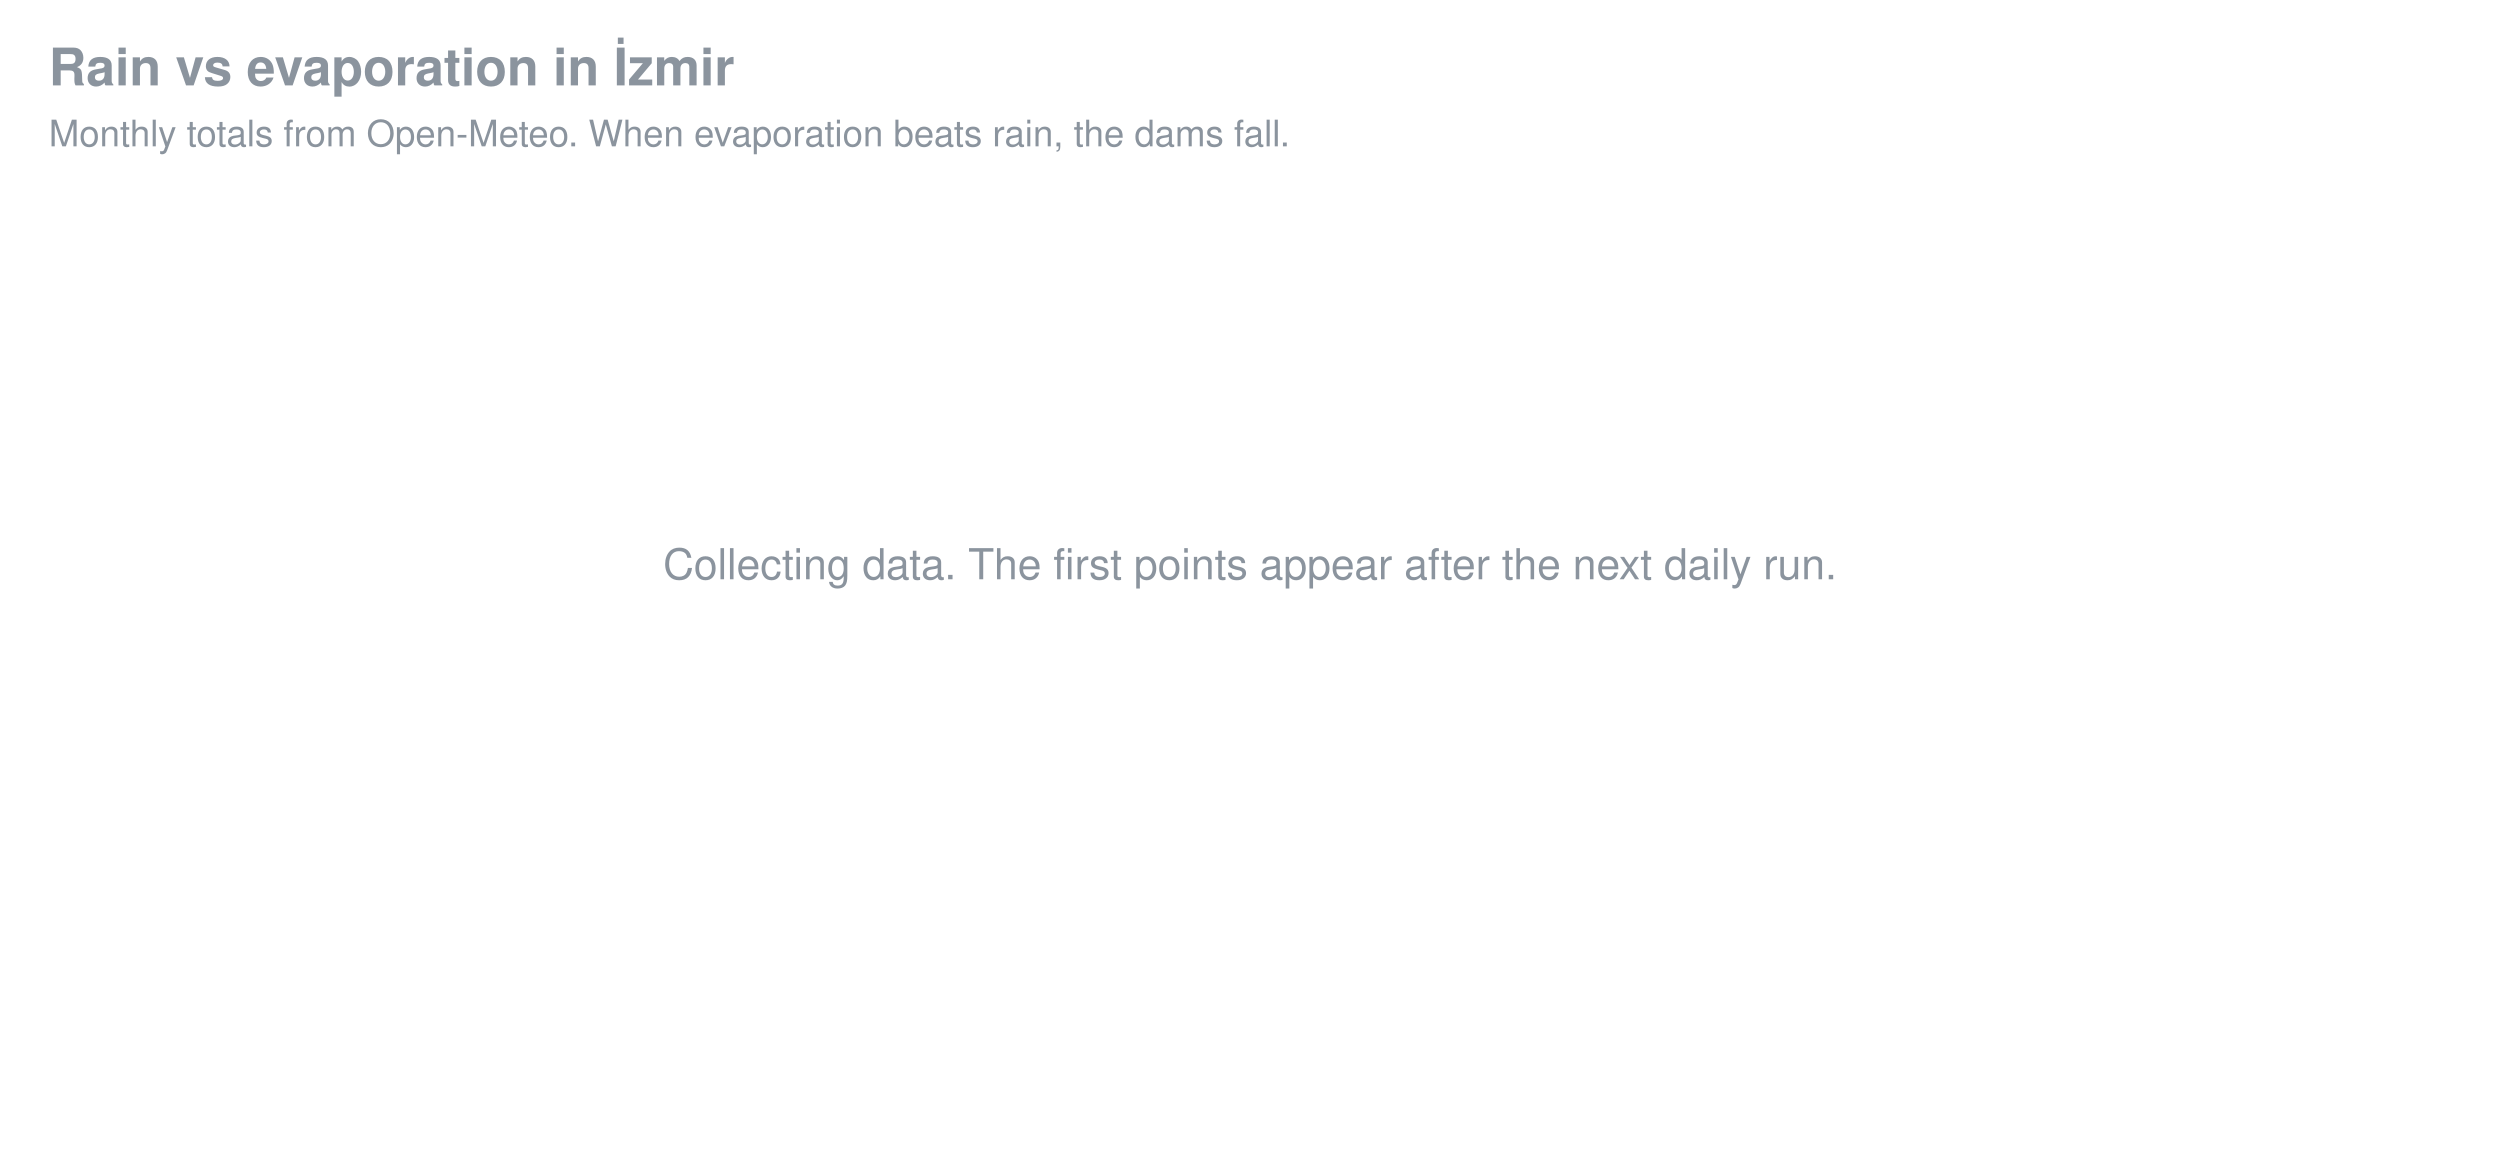
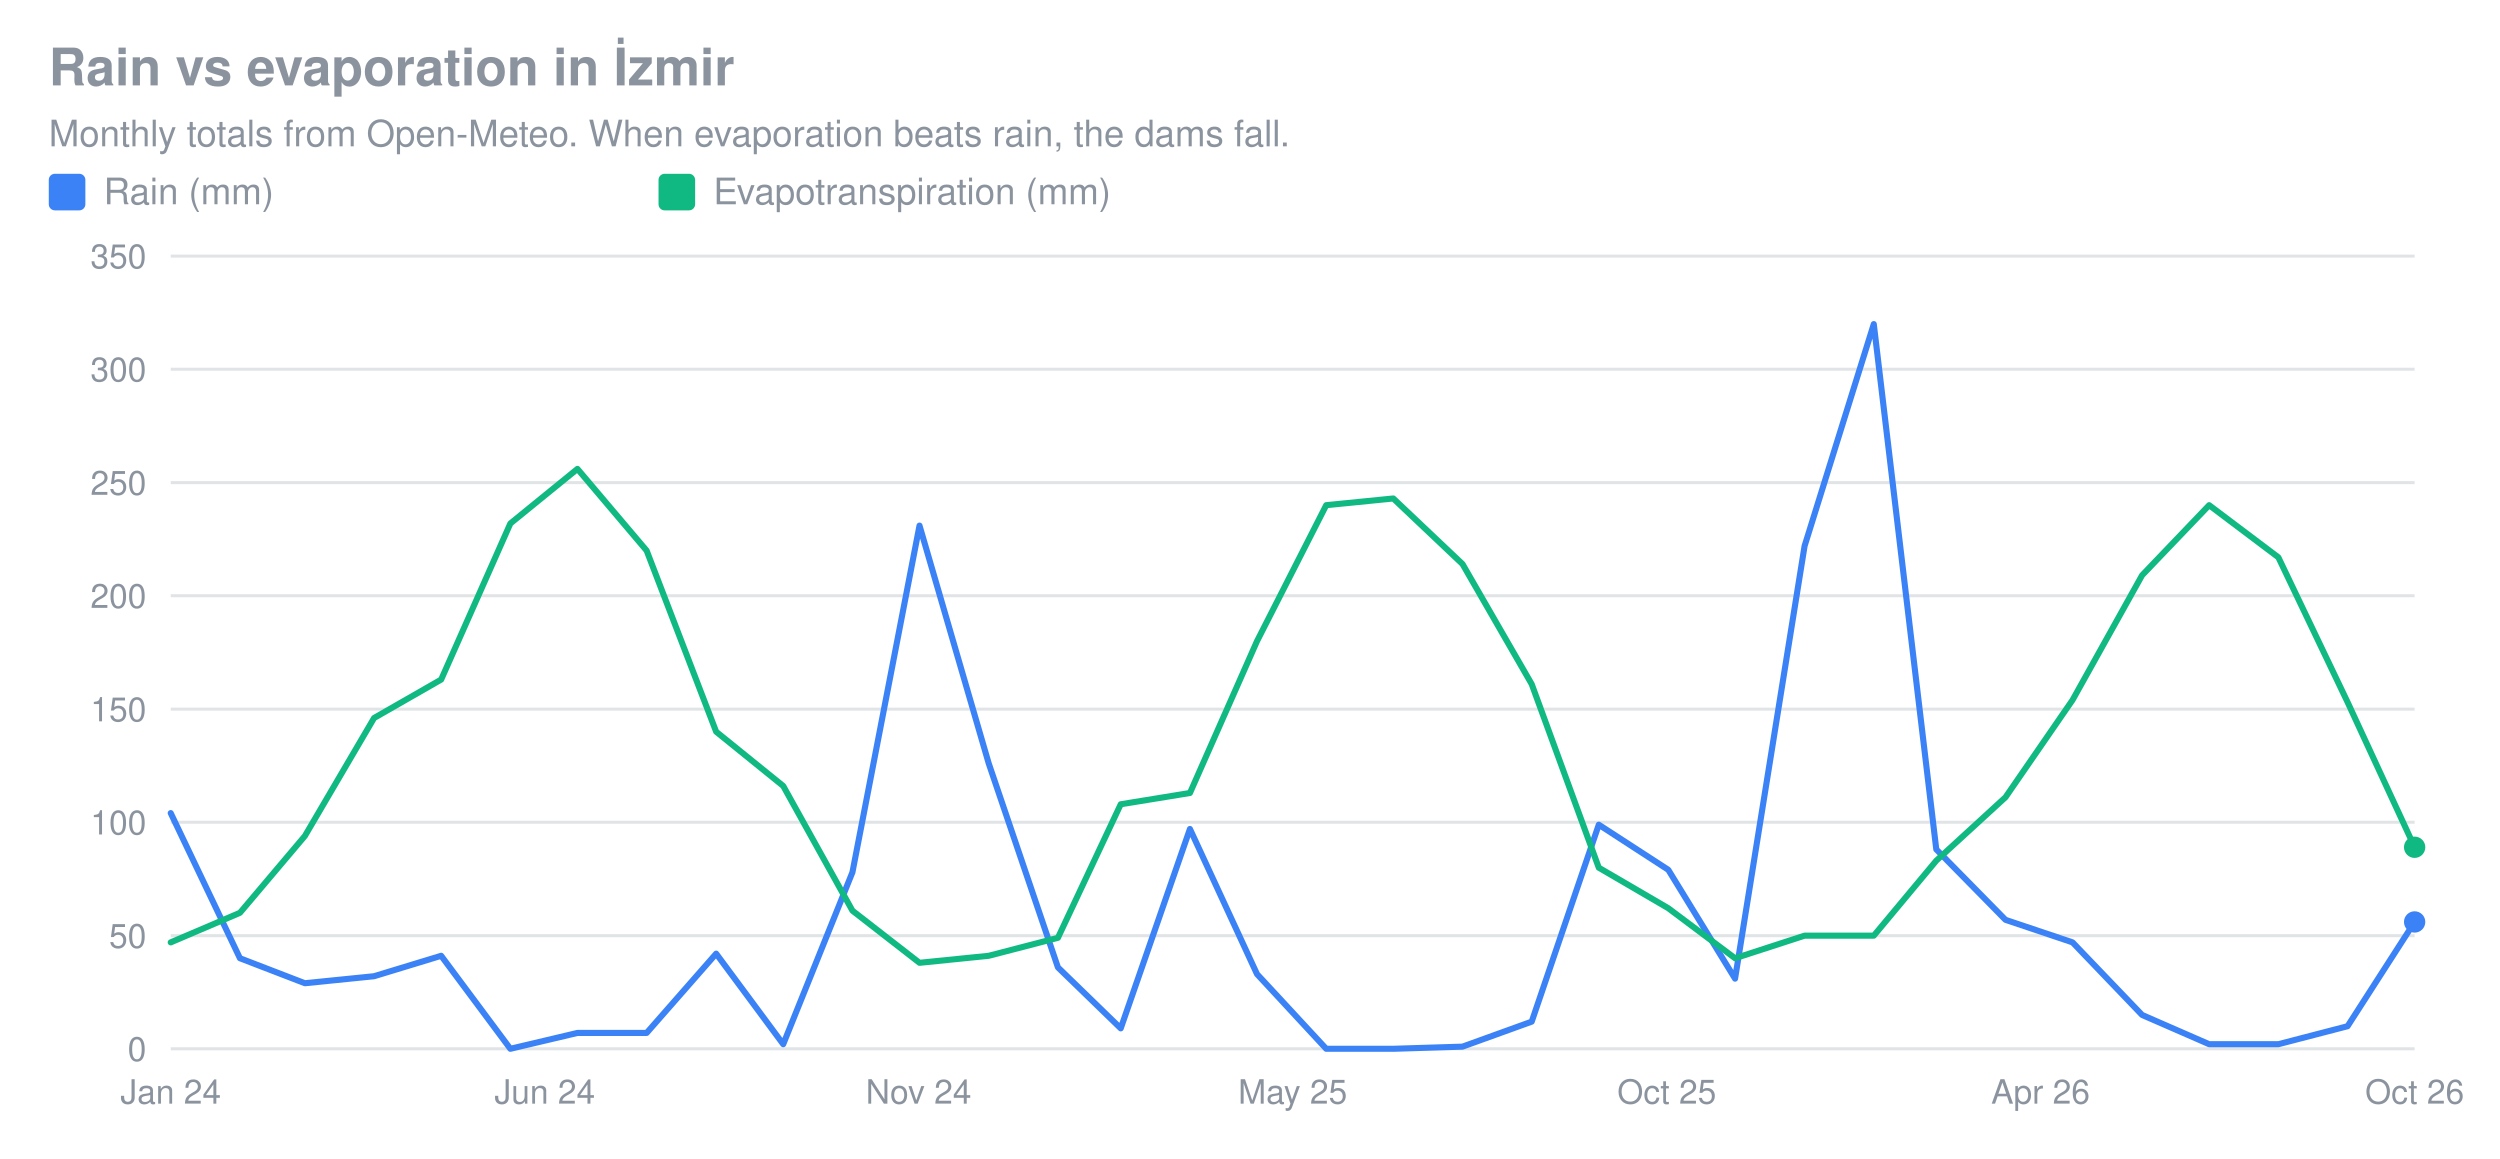
<svg xmlns="http://www.w3.org/2000/svg" viewBox="0 0 820 380" width="820" height="380" font-family="-apple-system,BlinkMacSystemFont,Segoe UI,Helvetica,Arial,sans-serif">
  <text x="16" y="28" font-size="17" font-weight="600" fill="#8b949e">Rain vs evaporation in İzmir</text>
  <text x="16" y="48" font-size="12" fill="#8b949e">Monthly totals from Open-Meteo. When evaporation beats rain, the dams fall.</text>
-   <text x="410" y="190" text-anchor="middle" font-size="14" fill="#8b949e">Collecting data. The first points appear after the next daily run.</text>
+   <rect x="16" y="57" width="12" height="12" rx="2" fill="#3b82f6" />
+   <text x="34" y="67" font-size="12" fill="#8b949e">Rain (mm)</text>
+   <rect x="216" y="57" width="12" height="12" rx="2" fill="#10b981" />
+   <text x="234" y="67" font-size="12" fill="#8b949e">Evapotranspiration (mm)</text>
+   <line x1="56" x2="792" y1="344.0" y2="344.0" stroke="#8b949e" stroke-opacity="0.25" />
+   <text x="48" y="344.0" dy="4" text-anchor="end" font-size="11" fill="#8b949e">0</text>
+   <line x1="56" x2="792" y1="306.9" y2="306.9" stroke="#8b949e" stroke-opacity="0.25" />
+   <text x="48" y="306.9" dy="4" text-anchor="end" font-size="11" fill="#8b949e">50</text>
+   <line x1="56" x2="792" y1="269.7" y2="269.7" stroke="#8b949e" stroke-opacity="0.25" />
+   <text x="48" y="269.7" dy="4" text-anchor="end" font-size="11" fill="#8b949e">100</text>
+   <line x1="56" x2="792" y1="232.6" y2="232.6" stroke="#8b949e" stroke-opacity="0.25" />
+   <text x="48" y="232.6" dy="4" text-anchor="end" font-size="11" fill="#8b949e">150</text>
+   <line x1="56" x2="792" y1="195.4" y2="195.4" stroke="#8b949e" stroke-opacity="0.25" />
+   <text x="48" y="195.4" dy="4" text-anchor="end" font-size="11" fill="#8b949e">200</text>
+   <line x1="56" x2="792" y1="158.3" y2="158.3" stroke="#8b949e" stroke-opacity="0.25" />
+   <text x="48" y="158.3" dy="4" text-anchor="end" font-size="11" fill="#8b949e">250</text>
+   <line x1="56" x2="792" y1="121.1" y2="121.1" stroke="#8b949e" stroke-opacity="0.25" />
+   <text x="48" y="121.1" dy="4" text-anchor="end" font-size="11" fill="#8b949e">300</text>
+   <line x1="56" x2="792" y1="84.0" y2="84.0" stroke="#8b949e" stroke-opacity="0.25" />
+   <text x="48" y="84.0" dy="4" text-anchor="end" font-size="11" fill="#8b949e">350</text>
+   <text x="56.0" y="362" text-anchor="middle" font-size="11" fill="#8b949e">Jan 24</text>
+   <text x="178.7" y="362" text-anchor="middle" font-size="11" fill="#8b949e">Jun 24</text>
+   <text x="301.3" y="362" text-anchor="middle" font-size="11" fill="#8b949e">Nov 24</text>
+   <text x="424.0" y="362" text-anchor="middle" font-size="11" fill="#8b949e">May 25</text>
+   <text x="546.7" y="362" text-anchor="middle" font-size="11" fill="#8b949e">Oct 25</text>
+   <text x="669.3" y="362" text-anchor="middle" font-size="11" fill="#8b949e">Apr 26</text>
+   <text x="792.0" y="362" text-anchor="middle" font-size="11" fill="#8b949e">Oct 26</text>
+   <path d="M56.0,266.7L78.7,314.3L100.0,322.5L122.7,320.2L144.7,313.5L167.4,344.0L189.4,338.8L212.1,338.8L234.9,312.8L256.9,342.5L279.6,286.1L301.6,172.4L324.3,250.4L347.0,317.3L367.6,337.3L390.3,271.9L412.3,319.5L435.0,344.0L457.0,344.0L479.7,343.3L502.4,335.1L524.4,270.5L547.2,285.3L569.1,321.0L591.9,179.1L614.6,106.3L635.1,278.6L657.8,301.7L679.8,309.1L702.6,332.9L724.6,342.5L747.3,342.5L770.0,336.6L792.0,302.4" fill="none" stroke="#3b82f6" stroke-width="2" stroke-linejoin="round" stroke-linecap="round" />
+   <circle cx="792.0" cy="302.4" r="3.5" fill="#3b82f6" />
+   <path d="M56.0,309.1L78.7,299.4L100.0,274.2L122.7,235.5L144.7,222.9L167.4,171.7L189.4,153.8L212.1,180.6L234.9,240.0L256.9,257.8L279.6,298.7L301.6,315.8L324.3,313.5L347.0,307.6L367.6,263.8L390.3,260.1L412.3,210.3L435.0,165.7L457.0,163.5L479.7,185.0L502.4,224.4L524.4,284.6L547.2,297.9L569.1,314.3L591.9,306.9L614.6,306.9L635.1,282.3L657.8,261.5L679.8,229.6L702.6,188.7L724.6,165.7L747.3,182.8L770.0,230.3L792.0,277.9" fill="none" stroke="#10b981" stroke-width="2" stroke-linejoin="round" stroke-linecap="round" />
+   <circle cx="792.0" cy="277.9" r="3.5" fill="#10b981" />
</svg>
